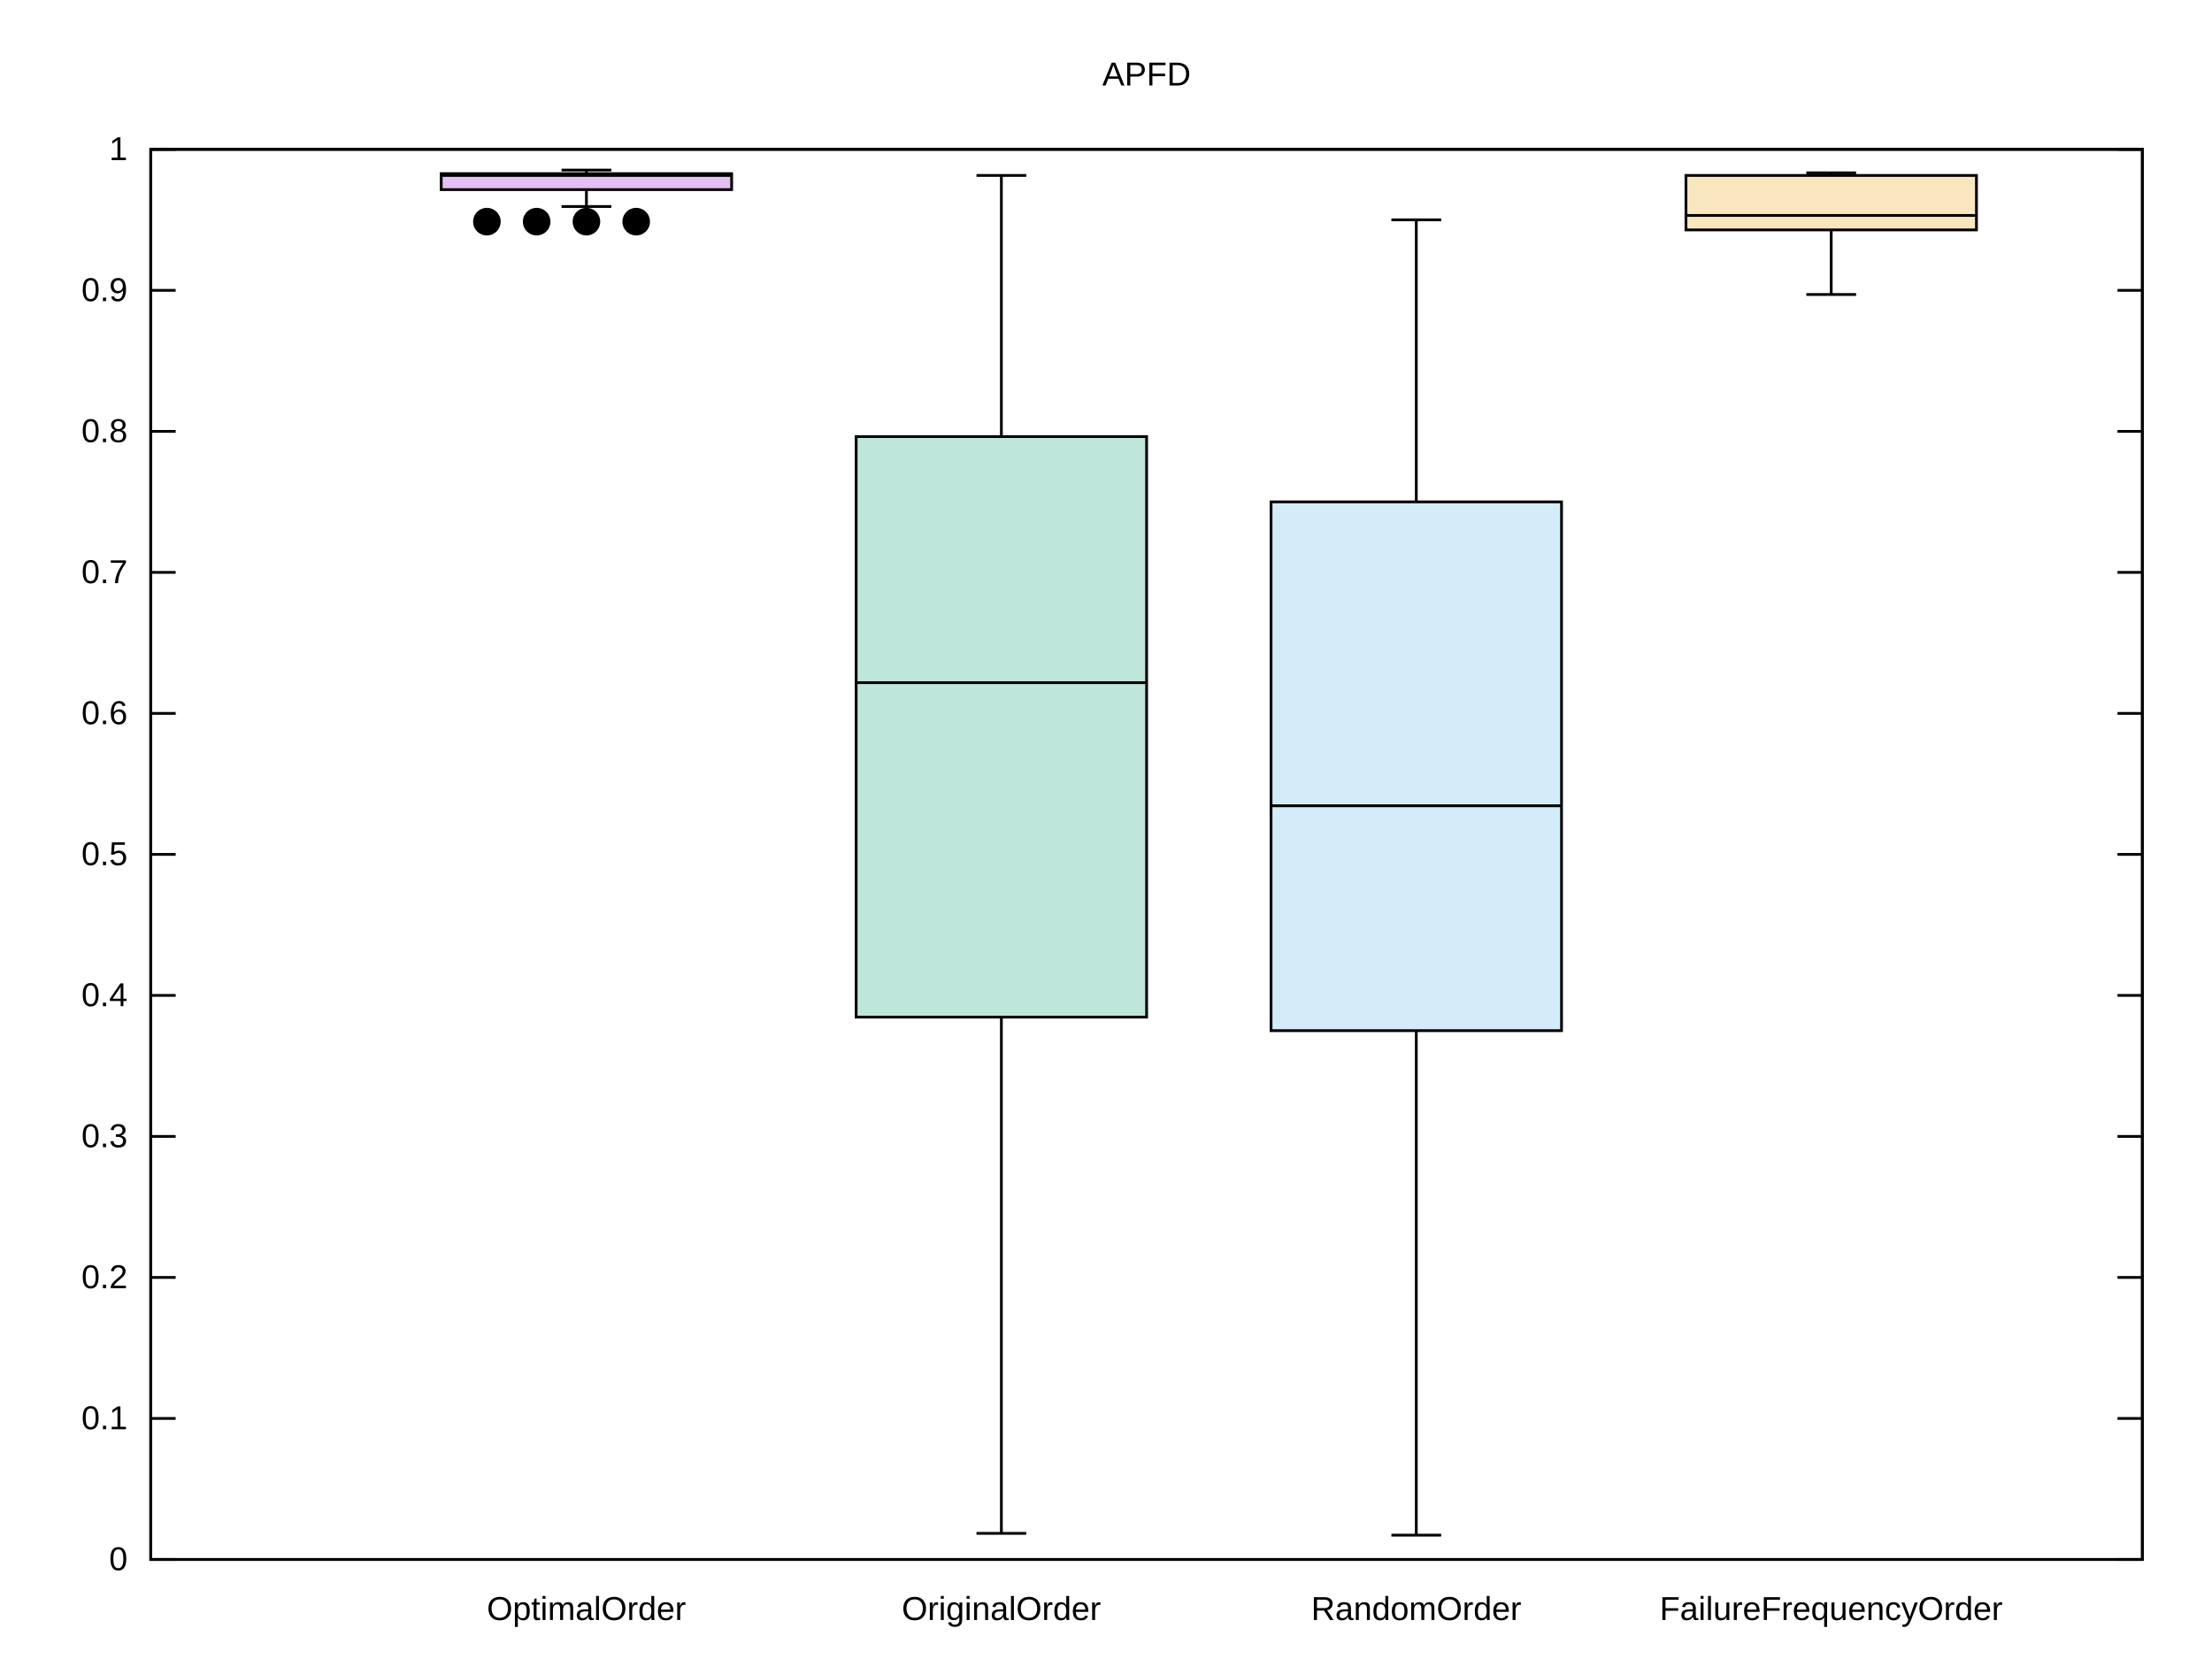
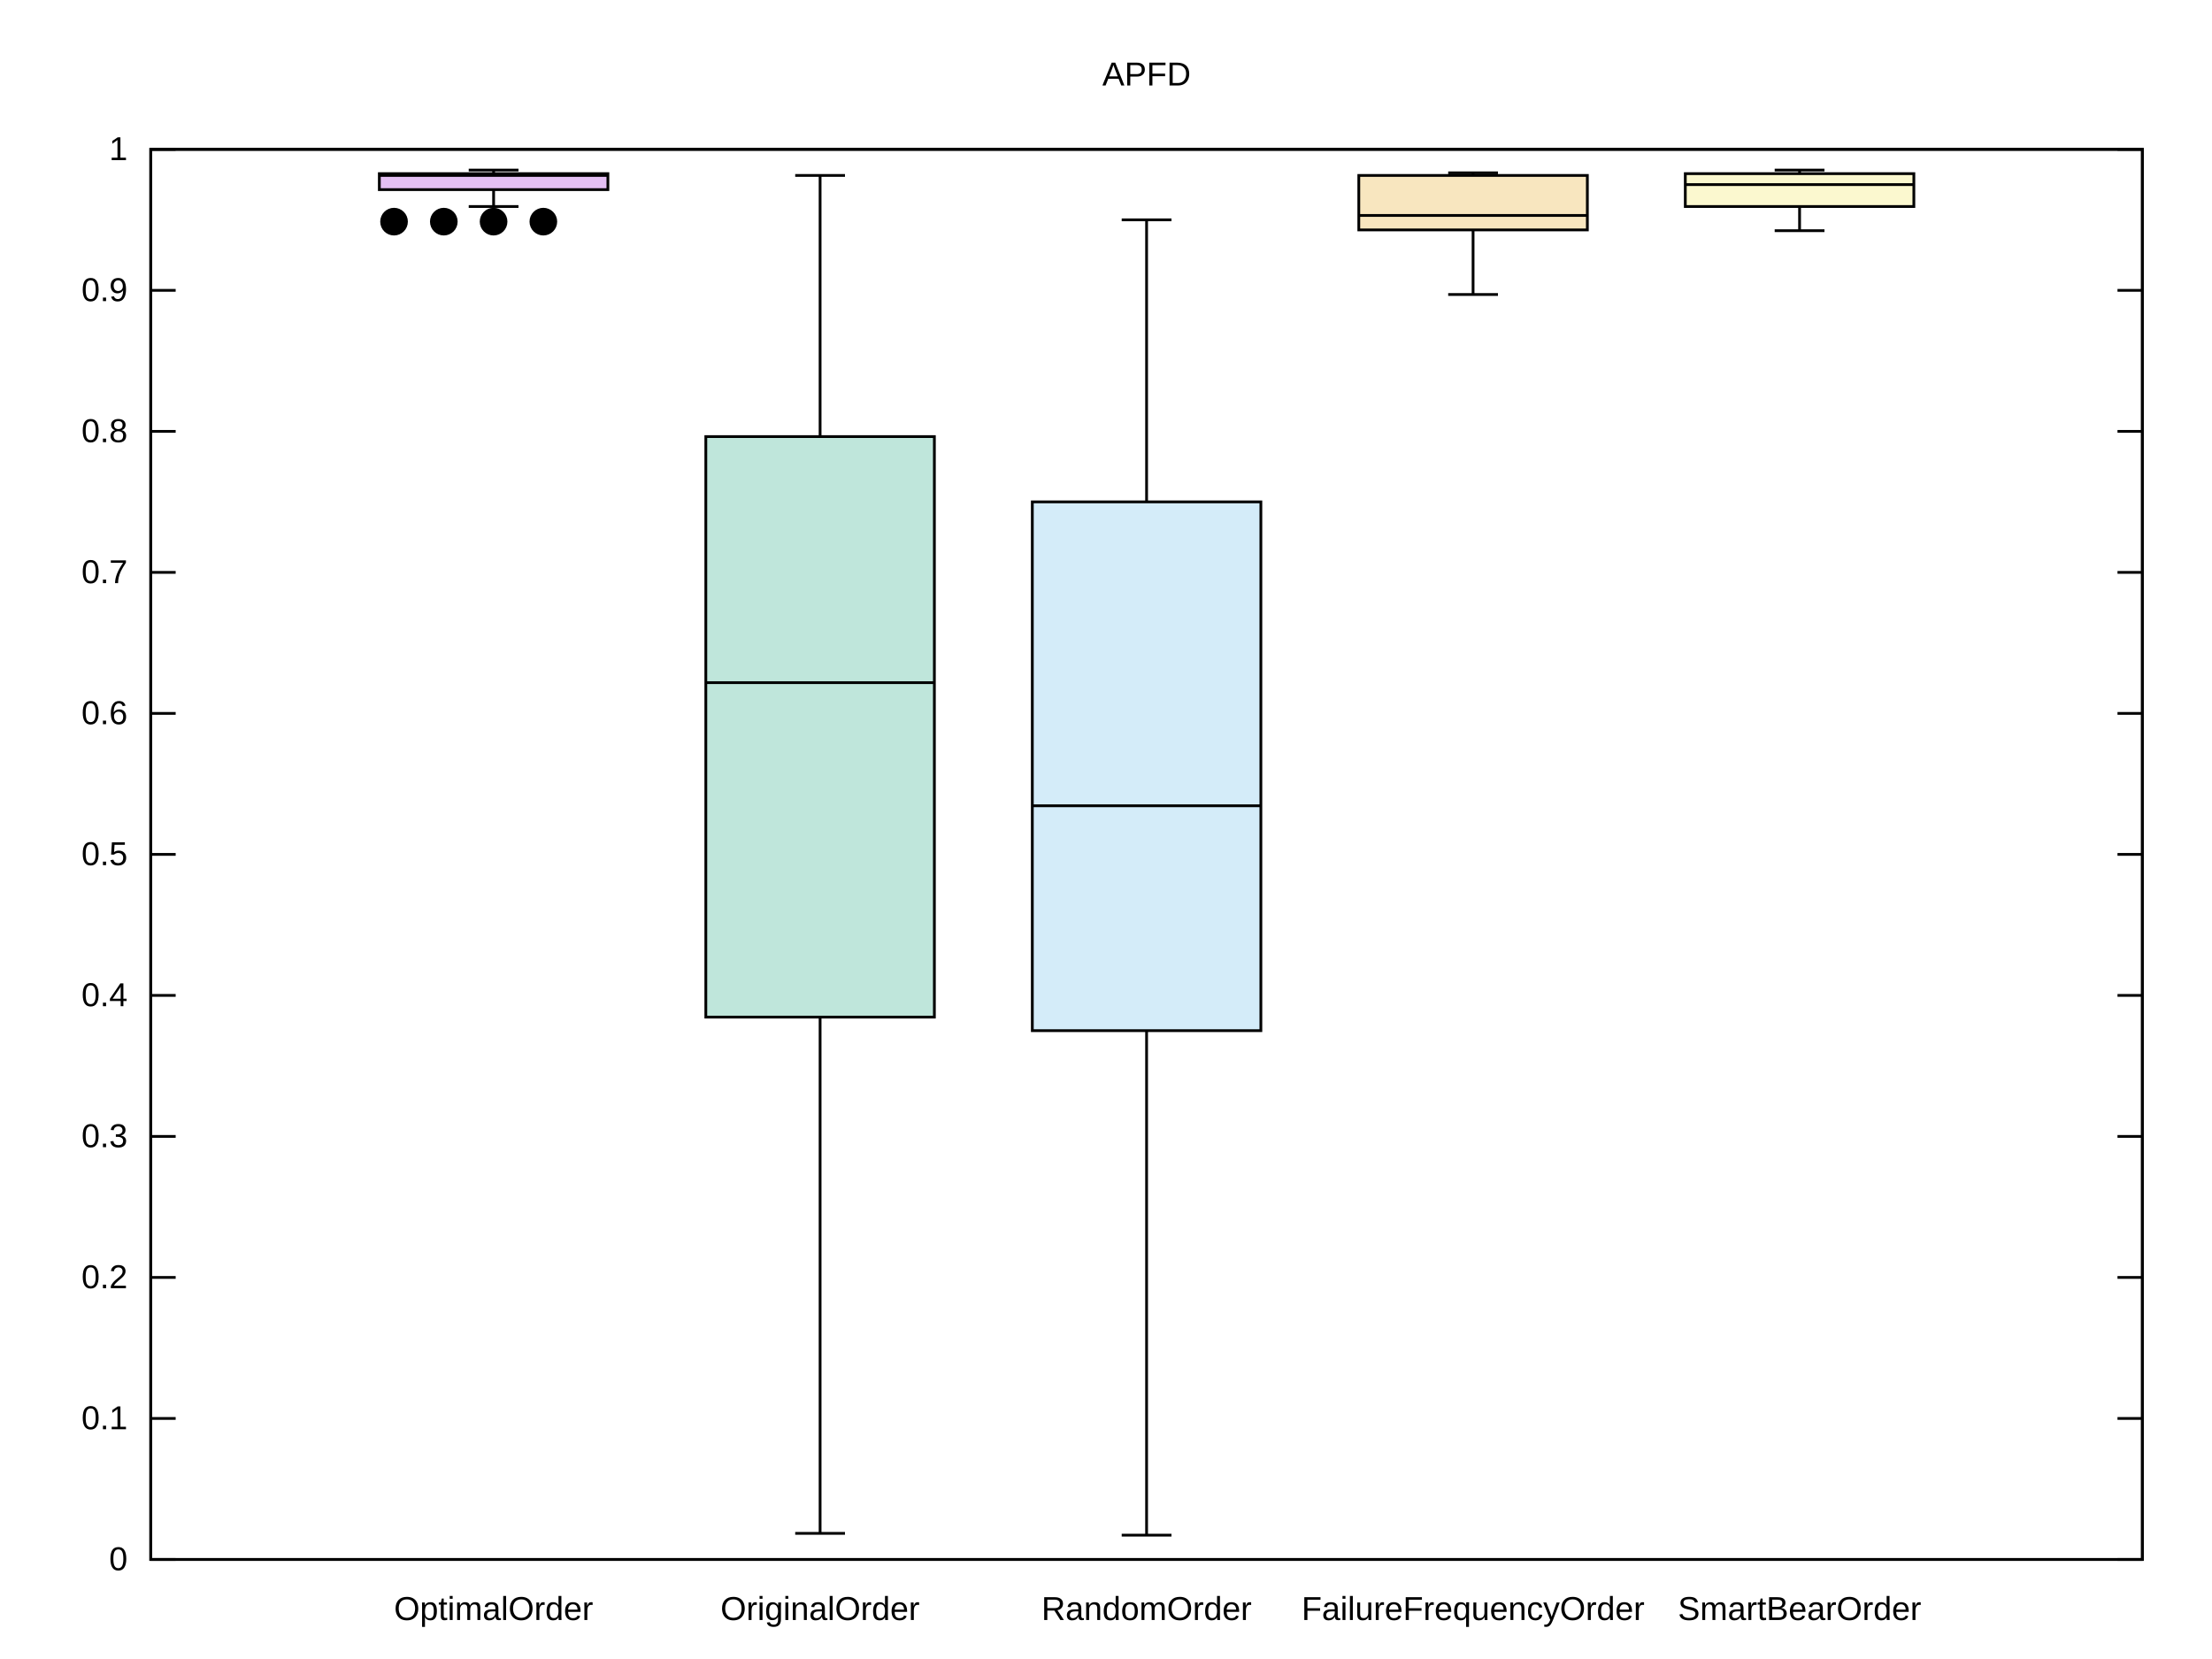
<svg xmlns="http://www.w3.org/2000/svg" xmlns:xlink="http://www.w3.org/1999/xlink" width="800" height="600" viewBox="0 0 800 600">
  <g id="gnuplot_canvas">
    <rect x="0" y="0" width="800" height="600" fill="none" />
    <defs>
      <circle id="gpDot" r="0.5" stroke-width="0.5" stroke="currentColor" />
      <path id="gpPt0" stroke-width="0.222" stroke="currentColor" d="M-1,0 h2 M0,-1 v2" />
      <path id="gpPt1" stroke-width="0.222" stroke="currentColor" d="M-1,-1 L1,1 M1,-1 L-1,1" />
      <path id="gpPt2" stroke-width="0.222" stroke="currentColor" d="M-1,0 L1,0 M0,-1 L0,1 M-1,-1 L1,1 M-1,1 L1,-1" />
      <rect id="gpPt3" stroke-width="0.222" stroke="currentColor" x="-1" y="-1" width="2" height="2" />
      <rect id="gpPt4" stroke-width="0.222" stroke="currentColor" fill="currentColor" x="-1" y="-1" width="2" height="2" />
      <circle id="gpPt5" stroke-width="0.222" stroke="currentColor" cx="0" cy="0" r="1" />
      <use xlink:href="#gpPt5" id="gpPt6" fill="currentColor" stroke="none" />
      <path id="gpPt7" stroke-width="0.222" stroke="currentColor" d="M0,-1.33 L-1.33,0.67 L1.33,0.67 z" />
      <use xlink:href="#gpPt7" id="gpPt8" fill="currentColor" stroke="none" />
      <use xlink:href="#gpPt7" id="gpPt9" stroke="currentColor" transform="rotate(180)" />
      <use xlink:href="#gpPt9" id="gpPt10" fill="currentColor" stroke="none" />
      <use xlink:href="#gpPt3" id="gpPt11" stroke="currentColor" transform="rotate(45)" />
      <use xlink:href="#gpPt11" id="gpPt12" fill="currentColor" stroke="none" />
      <path id="gpPt13" stroke-width="0.222" stroke="currentColor" d="M0,1.330 L1.265,0.411 L0.782,-1.067 L-0.782,-1.076 L-1.265,0.411 z" />
      <use xlink:href="#gpPt13" id="gpPt14" fill="currentColor" stroke="none" />
      <filter id="textbox" filterUnits="objectBoundingBox" x="0" y="0" height="1" width="1">
        <feFlood flood-color="white" flood-opacity="1" result="bgnd" />
        <feComposite in="SourceGraphic" in2="bgnd" operator="atop" />
      </filter>
      <filter id="greybox" filterUnits="objectBoundingBox" x="0" y="0" height="1" width="1">
        <feFlood flood-color="lightgrey" flood-opacity="1" result="grey" />
        <feComposite in="SourceGraphic" in2="grey" operator="atop" />
      </filter>
    </defs>
    <g fill="none" color="white" stroke="currentColor" stroke-width="1.00" stroke-linecap="butt" stroke-linejoin="miter">
</g>
    <g fill="none" color="black" stroke="currentColor" stroke-width="1.00" stroke-linecap="butt" stroke-linejoin="miter">
      <path stroke="black" d="M54.53,564.00 L63.53,564.00 M774.82,564.00 L765.82,564.00  " />
      <g transform="translate(46.14,567.90)" stroke="none" fill="black" font-family="Arial" font-size="12.00" text-anchor="end">
        <text>
          <tspan font-family="Arial"> 0</tspan>
        </text>
      </g>
    </g>
    <g fill="none" color="black" stroke="currentColor" stroke-width="1.00" stroke-linecap="butt" stroke-linejoin="miter">
      <path stroke="black" d="M54.53,513.00 L63.53,513.00 M774.82,513.00 L765.82,513.00  " />
      <g transform="translate(46.14,516.90)" stroke="none" fill="black" font-family="Arial" font-size="12.00" text-anchor="end">
        <text>
          <tspan font-family="Arial"> 0.1</tspan>
        </text>
      </g>
    </g>
    <g fill="none" color="black" stroke="currentColor" stroke-width="1.00" stroke-linecap="butt" stroke-linejoin="miter">
      <path stroke="black" d="M54.53,462.00 L63.53,462.00 M774.82,462.00 L765.82,462.00  " />
      <g transform="translate(46.14,465.90)" stroke="none" fill="black" font-family="Arial" font-size="12.00" text-anchor="end">
        <text>
          <tspan font-family="Arial"> 0.2</tspan>
        </text>
      </g>
    </g>
    <g fill="none" color="black" stroke="currentColor" stroke-width="1.00" stroke-linecap="butt" stroke-linejoin="miter">
      <path stroke="black" d="M54.53,411.00 L63.53,411.00 M774.82,411.00 L765.82,411.00  " />
      <g transform="translate(46.14,414.90)" stroke="none" fill="black" font-family="Arial" font-size="12.00" text-anchor="end">
        <text>
          <tspan font-family="Arial"> 0.3</tspan>
        </text>
      </g>
    </g>
    <g fill="none" color="black" stroke="currentColor" stroke-width="1.00" stroke-linecap="butt" stroke-linejoin="miter">
      <path stroke="black" d="M54.53,360.00 L63.53,360.00 M774.82,360.00 L765.82,360.00  " />
      <g transform="translate(46.14,363.90)" stroke="none" fill="black" font-family="Arial" font-size="12.00" text-anchor="end">
        <text>
          <tspan font-family="Arial"> 0.4</tspan>
        </text>
      </g>
    </g>
    <g fill="none" color="black" stroke="currentColor" stroke-width="1.00" stroke-linecap="butt" stroke-linejoin="miter">
      <path stroke="black" d="M54.53,309.00 L63.53,309.00 M774.82,309.00 L765.82,309.00  " />
      <g transform="translate(46.14,312.90)" stroke="none" fill="black" font-family="Arial" font-size="12.00" text-anchor="end">
        <text>
          <tspan font-family="Arial"> 0.5</tspan>
        </text>
      </g>
    </g>
    <g fill="none" color="black" stroke="currentColor" stroke-width="1.00" stroke-linecap="butt" stroke-linejoin="miter">
      <path stroke="black" d="M54.53,258.01 L63.53,258.01 M774.82,258.01 L765.82,258.01  " />
      <g transform="translate(46.14,261.91)" stroke="none" fill="black" font-family="Arial" font-size="12.00" text-anchor="end">
        <text>
          <tspan font-family="Arial"> 0.6</tspan>
        </text>
      </g>
    </g>
    <g fill="none" color="black" stroke="currentColor" stroke-width="1.00" stroke-linecap="butt" stroke-linejoin="miter">
      <path stroke="black" d="M54.53,207.01 L63.53,207.01 M774.82,207.01 L765.82,207.01  " />
      <g transform="translate(46.14,210.91)" stroke="none" fill="black" font-family="Arial" font-size="12.00" text-anchor="end">
        <text>
          <tspan font-family="Arial"> 0.7</tspan>
        </text>
      </g>
    </g>
    <g fill="none" color="black" stroke="currentColor" stroke-width="1.00" stroke-linecap="butt" stroke-linejoin="miter">
      <path stroke="black" d="M54.53,156.01 L63.53,156.01 M774.82,156.01 L765.82,156.01  " />
      <g transform="translate(46.14,159.91)" stroke="none" fill="black" font-family="Arial" font-size="12.00" text-anchor="end">
        <text>
          <tspan font-family="Arial"> 0.8</tspan>
        </text>
      </g>
    </g>
    <g fill="none" color="black" stroke="currentColor" stroke-width="1.00" stroke-linecap="butt" stroke-linejoin="miter">
      <path stroke="black" d="M54.53,105.01 L63.53,105.01 M774.82,105.01 L765.82,105.01  " />
      <g transform="translate(46.14,108.91)" stroke="none" fill="black" font-family="Arial" font-size="12.00" text-anchor="end">
        <text>
          <tspan font-family="Arial"> 0.9</tspan>
        </text>
      </g>
    </g>
    <g fill="none" color="black" stroke="currentColor" stroke-width="1.00" stroke-linecap="butt" stroke-linejoin="miter">
      <path stroke="black" d="M54.53,54.01 L63.53,54.01 M774.82,54.01 L765.82,54.01  " />
      <g transform="translate(46.14,57.91)" stroke="none" fill="black" font-family="Arial" font-size="12.00" text-anchor="end">
        <text>
          <tspan font-family="Arial"> 1</tspan>
        </text>
      </g>
    </g>
    <g fill="none" color="black" stroke="currentColor" stroke-width="1.00" stroke-linecap="butt" stroke-linejoin="miter">
-       <path stroke="black" d="M212.09,564.00  " />
-       <g transform="translate(212.09,585.90)" stroke="none" fill="black" font-family="Arial" font-size="12.00" text-anchor="middle">
+       <path stroke="black" d="M178.51,564.00  " />
+       <g transform="translate(178.51,585.90)" stroke="none" fill="black" font-family="Arial" font-size="12.00" text-anchor="middle">
        <text>
          <tspan font-family="Arial">OptimalOrder</tspan>
        </text>
      </g>
    </g>
    <g fill="none" color="black" stroke="currentColor" stroke-width="1.00" stroke-linecap="butt" stroke-linejoin="miter">
-       <path stroke="black" d="M362.15,564.00  " />
-       <g transform="translate(362.15,585.90)" stroke="none" fill="black" font-family="Arial" font-size="12.00" text-anchor="middle">
+       <path stroke="black" d="M296.59,564.00  " />
+       <g transform="translate(296.59,585.90)" stroke="none" fill="black" font-family="Arial" font-size="12.00" text-anchor="middle">
        <text>
          <tspan font-family="Arial">OriginalOrder</tspan>
        </text>
      </g>
    </g>
    <g fill="none" color="black" stroke="currentColor" stroke-width="1.00" stroke-linecap="butt" stroke-linejoin="miter">
-       <path stroke="black" d="M512.21,564.00  " />
-       <g transform="translate(512.21,585.90)" stroke="none" fill="black" font-family="Arial" font-size="12.00" text-anchor="middle">
+       <path stroke="black" d="M414.68,564.00  " />
+       <g transform="translate(414.68,585.90)" stroke="none" fill="black" font-family="Arial" font-size="12.00" text-anchor="middle">
        <text>
          <tspan font-family="Arial">RandomOrder</tspan>
        </text>
      </g>
    </g>
    <g fill="none" color="black" stroke="currentColor" stroke-width="1.00" stroke-linecap="butt" stroke-linejoin="miter">
-       <path stroke="black" d="M662.27,564.00  " />
-       <g transform="translate(662.27,585.90)" stroke="none" fill="black" font-family="Arial" font-size="12.00" text-anchor="middle">
+       <path stroke="black" d="M532.76,564.00  " />
+       <g transform="translate(532.76,585.90)" stroke="none" fill="black" font-family="Arial" font-size="12.00" text-anchor="middle">
        <text>
          <tspan font-family="Arial">FailureFrequencyOrder</tspan>
        </text>
      </g>
    </g>
    <g fill="none" color="black" stroke="currentColor" stroke-width="1.00" stroke-linecap="butt" stroke-linejoin="miter">
+       <path stroke="black" d="M650.84,564.00  " />
+       <g transform="translate(650.84,585.90)" stroke="none" fill="black" font-family="Arial" font-size="12.00" text-anchor="middle">
+         <text>
+           <tspan font-family="Arial">SmartBearOrder</tspan>
+         </text>
+       </g>
+     </g>
+     <g fill="none" color="black" stroke="currentColor" stroke-width="1.00" stroke-linecap="butt" stroke-linejoin="miter">
</g>
    <g fill="none" color="black" stroke="currentColor" stroke-width="1.00" stroke-linecap="butt" stroke-linejoin="miter">
      <path stroke="black" d="M54.53,54.01 L54.53,564.00 L774.82,564.00 L774.82,54.01 L54.53,54.01 Z  " />
    </g>
    <g fill="none" color="black" stroke="currentColor" stroke-width="1.00" stroke-linecap="butt" stroke-linejoin="miter">
</g>
    <g id="gnuplot_plot_1">
      <g fill="none" color="black" stroke="currentColor" stroke-width="1.00" stroke-linecap="butt" stroke-linejoin="miter">
</g>
      <g fill="none" color="black" stroke="currentColor" stroke-width="1.00" stroke-linecap="butt" stroke-linejoin="miter">
        <g stroke="none" shape-rendering="crispEdges">
-           <polygon fill="rgb(148,   0, 211)" fill-opacity="0.25" points="159.57,68.58 264.61,68.58 264.61,62.80 159.57,62.80 " />
-         </g>
-         <path stroke="black" d="M159.57,68.58 L264.61,68.58 L264.61,62.80 L159.57,62.80 L159.57,68.58 Z  " />
-         <path stroke="black" d="M159.57,63.45 L264.61,63.45 M212.09,74.69 L212.09,68.58 M212.09,62.80 L212.09,61.51 M203.09,61.51 L221.09,61.51   M203.09,74.69 L221.09,74.69  " />
-         <use xlink:href="#gpPt6" transform="translate(212.09,80.16) scale(4.50)" color="black" />
-         <use xlink:href="#gpPt6" transform="translate(194.09,80.16) scale(4.50)" color="black" />
-         <use xlink:href="#gpPt6" transform="translate(230.09,80.16) scale(4.50)" color="black" />
-         <use xlink:href="#gpPt6" transform="translate(176.09,80.16) scale(4.50)" color="black" />
+           <polygon fill="rgb(148,   0, 211)" fill-opacity="0.25" points="137.19,68.58 219.85,68.58 219.85,62.80 137.19,62.80 " />
+         </g>
+         <path stroke="black" d="M137.19,68.58 L219.85,68.58 L219.85,62.80 L137.19,62.80 L137.19,68.58 Z  " />
+         <path stroke="black" d="M137.19,63.45 L219.85,63.45 M178.52,74.69 L178.52,68.58 M178.52,62.80 L178.52,61.51 M169.52,61.51 L187.52,61.51   M169.52,74.69 L187.52,74.69  " />
+         <use xlink:href="#gpPt6" transform="translate(178.51,80.16) scale(4.50)" color="black" />
+         <use xlink:href="#gpPt6" transform="translate(160.51,80.16) scale(4.50)" color="black" />
+         <use xlink:href="#gpPt6" transform="translate(196.51,80.16) scale(4.50)" color="black" />
+         <use xlink:href="#gpPt6" transform="translate(142.51,80.16) scale(4.50)" color="black" />
      </g>
    </g>
    <g id="gnuplot_plot_2">
      <g fill="none" color="black" stroke="currentColor" stroke-width="1.00" stroke-linecap="butt" stroke-linejoin="miter">
</g>
      <g fill="none" color="black" stroke="currentColor" stroke-width="1.00" stroke-linecap="butt" stroke-linejoin="miter">
        <g stroke="none" shape-rendering="crispEdges">
-           <polygon fill="rgb(  0, 158, 115)" fill-opacity="0.25" points="309.63,367.85 414.69,367.85 414.69,157.90 309.63,157.90 " />
-         </g>
-         <path stroke="black" d="M309.63,367.85 L414.69,367.85 L414.69,157.90 L309.63,157.90 L309.63,367.85 Z  " />
-         <path stroke="black" d="M309.63,246.89 L414.69,246.89 M362.16,554.56 L362.16,367.85 M362.16,157.90 L362.16,63.45 M353.16,63.45 L371.16,63.45   M353.16,554.56 L371.16,554.56  " />
+           <polygon fill="rgb(  0, 158, 115)" fill-opacity="0.25" points="255.27,367.85 337.93,367.85 337.93,157.90 255.27,157.90 " />
+         </g>
+         <path stroke="black" d="M255.27,367.85 L337.93,367.85 L337.93,157.90 L255.27,157.90 L255.27,367.85 Z  " />
+         <path stroke="black" d="M255.27,246.89 L337.93,246.89 M296.60,554.56 L296.60,367.85 M296.60,157.90 L296.60,63.45 M287.60,63.45 L305.60,63.45   M287.60,554.56 L305.60,554.56  " />
      </g>
    </g>
    <g id="gnuplot_plot_3">
      <g fill="none" color="black" stroke="currentColor" stroke-width="1.00" stroke-linecap="butt" stroke-linejoin="miter">
</g>
      <g fill="none" color="black" stroke="currentColor" stroke-width="1.00" stroke-linecap="butt" stroke-linejoin="miter">
        <g stroke="none" shape-rendering="crispEdges">
-           <polygon fill="rgb( 86, 180, 233)" fill-opacity="0.25" points="459.69,372.75 564.75,372.75 564.75,181.51 459.69,181.51 " />
-         </g>
-         <path stroke="black" d="M459.69,372.75 L564.75,372.75 L564.75,181.51 L459.69,181.51 L459.69,372.75 Z  " />
-         <path stroke="black" d="M459.69,291.42 L564.75,291.42 M512.22,555.21 L512.22,372.75 M512.22,181.51 L512.22,79.51 M503.22,79.51 L521.22,79.51   M503.22,555.21 L521.22,555.21  " />
+           <polygon fill="rgb( 86, 180, 233)" fill-opacity="0.25" points="373.35,372.75 456.01,372.75 456.01,181.51 373.35,181.51 " />
+         </g>
+         <path stroke="black" d="M373.35,372.75 L456.01,372.75 L456.01,181.51 L373.35,181.51 L373.35,372.75 Z  " />
+         <path stroke="black" d="M373.35,291.42 L456.01,291.42 M414.68,555.21 L414.68,372.75 M414.68,181.51 L414.68,79.51 M405.68,79.51 L423.68,79.51   M405.68,555.21 L423.68,555.21  " />
      </g>
    </g>
    <g id="gnuplot_plot_4">
      <g fill="none" color="black" stroke="currentColor" stroke-width="1.00" stroke-linecap="butt" stroke-linejoin="miter">
</g>
      <g fill="none" color="black" stroke="currentColor" stroke-width="1.00" stroke-linecap="butt" stroke-linejoin="miter">
        <g stroke="none" shape-rendering="crispEdges">
-           <polygon fill="rgb(230, 159,   0)" fill-opacity="0.25" points="609.75,83.15 714.81,83.15 714.81,63.45 609.75,63.45 " />
-         </g>
-         <path stroke="black" d="M609.75,83.15 L714.81,83.15 L714.81,63.45 L609.75,63.45 L609.75,83.15 Z  " />
-         <path stroke="black" d="M609.75,77.92 L714.81,77.92 M662.28,106.51 L662.28,83.15 M662.28,63.45 L662.28,62.51 M653.28,62.51 L671.28,62.51   M653.28,106.51 L671.28,106.51  " />
+           <polygon fill="rgb(230, 159,   0)" fill-opacity="0.25" points="491.43,83.15 574.09,83.15 574.09,63.45 491.43,63.45 " />
+         </g>
+         <path stroke="black" d="M491.43,83.15 L574.09,83.15 L574.09,63.45 L491.43,63.45 L491.43,83.15 Z  " />
+         <path stroke="black" d="M491.43,77.92 L574.09,77.92 M532.76,106.51 L532.76,83.15 M532.76,63.45 L532.76,62.51 M523.76,62.51 L541.76,62.51   M523.76,106.51 L541.76,106.51  " />
+       </g>
+     </g>
+     <g id="gnuplot_plot_5">
+       <g fill="none" color="black" stroke="currentColor" stroke-width="1.00" stroke-linecap="butt" stroke-linejoin="miter">
+ </g>
+       <g fill="none" color="black" stroke="currentColor" stroke-width="1.00" stroke-linecap="butt" stroke-linejoin="miter">
+         <g stroke="none" shape-rendering="crispEdges">
+           <polygon fill="rgb(240, 228,  66)" fill-opacity="0.25" points="609.51,74.69 692.17,74.69 692.17,62.80 609.51,62.80 " />
+         </g>
+         <path stroke="black" d="M609.51,74.69 L692.17,74.69 L692.17,62.80 L609.51,62.80 L609.51,74.69 Z  " />
+         <path stroke="black" d="M609.51,66.76 L692.17,66.76 M650.84,83.43 L650.84,74.69 M650.84,62.80 L650.84,61.51 M641.84,61.51 L659.84,61.51   M641.84,83.43 L659.84,83.43  " />
      </g>
    </g>
    <g fill="none" color="white" stroke="black" stroke-width="2.00" stroke-linecap="butt" stroke-linejoin="miter">
</g>
    <g fill="none" color="black" stroke="currentColor" stroke-width="2.00" stroke-linecap="butt" stroke-linejoin="miter">
</g>
    <g fill="none" color="black" stroke="black" stroke-width="1.00" stroke-linecap="butt" stroke-linejoin="miter">
</g>
    <g fill="none" color="black" stroke="currentColor" stroke-width="1.00" stroke-linecap="butt" stroke-linejoin="miter">
      <path stroke="black" d="M54.53,54.01 L54.53,564.00 L774.82,564.00 L774.82,54.01 L54.53,54.01 Z  " />
    </g>
    <g fill="none" color="black" stroke="currentColor" stroke-width="1.00" stroke-linecap="butt" stroke-linejoin="miter">
      <g transform="translate(414.67,30.91)" stroke="none" fill="black" font-family="Arial" font-size="12.00" text-anchor="middle">
        <text>
          <tspan font-family="Arial">APFD</tspan>
        </text>
      </g>
    </g>
    <g fill="none" color="black" stroke="currentColor" stroke-width="1.00" stroke-linecap="butt" stroke-linejoin="miter">
</g>
  </g>
</svg>
